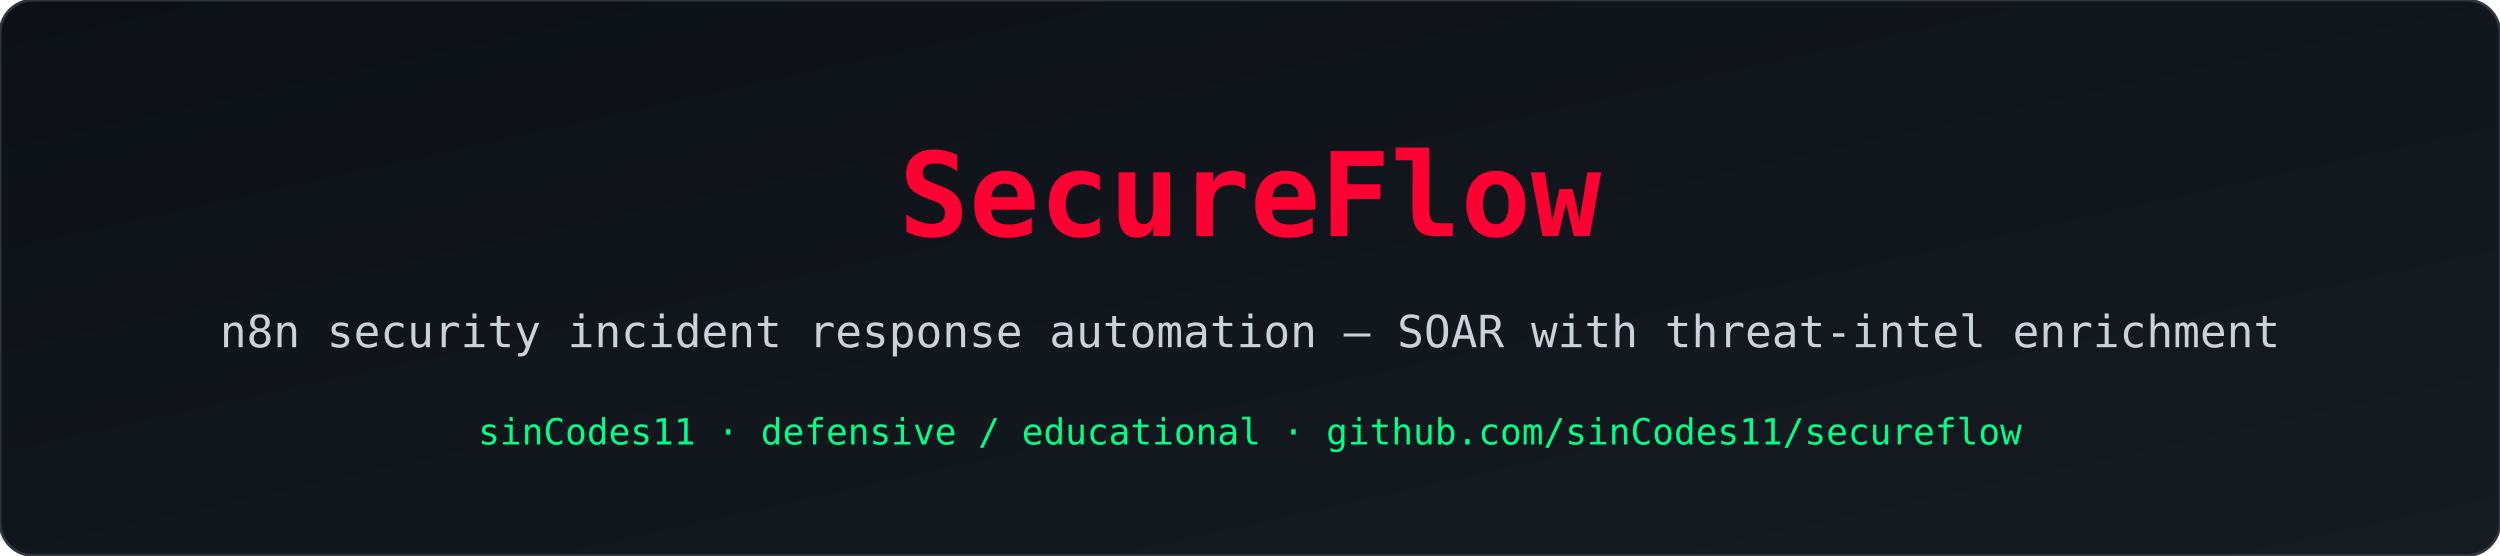
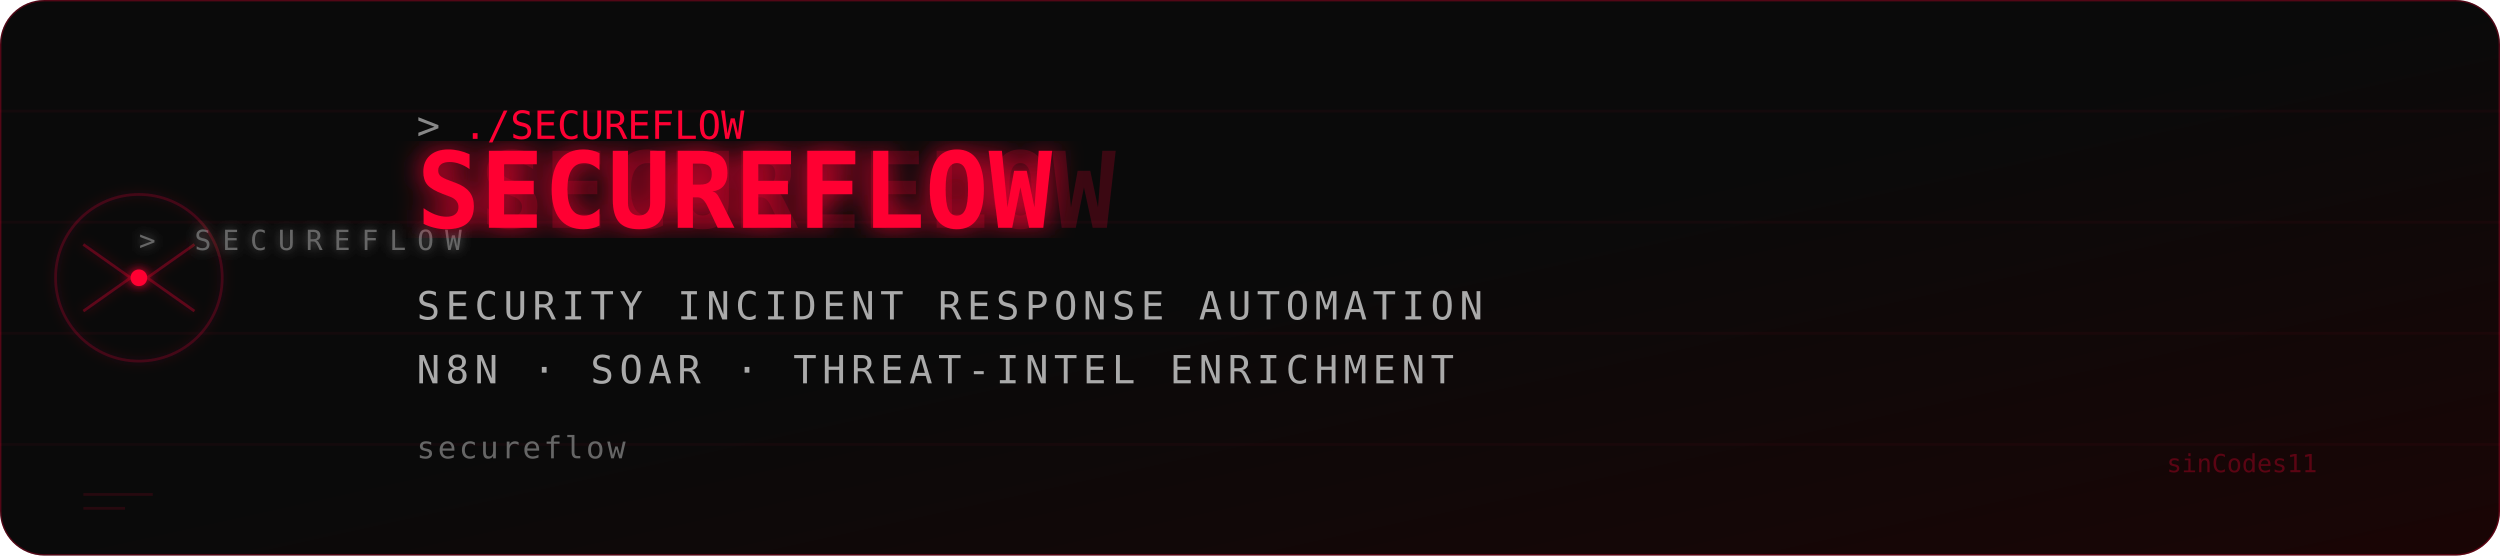
<svg xmlns="http://www.w3.org/2000/svg" viewBox="0 0 900 200" width="900" height="200">
  <defs>
    <linearGradient id="bgPr" x1="0%" y1="0%" x2="100%" y2="100%">
-       <stop offset="0%" style="stop-color:#0d1117;stop-opacity:1" />
-       <stop offset="100%" style="stop-color:#161b22;stop-opacity:1" />
+       <stop offset="0%" style="stop-color:#0a0a0a" />
+       <stop offset="50%" style="stop-color:#0a0a0a" />
+       <stop offset="100%" style="stop-color:#1a0505" />
    </linearGradient>
+     <linearGradient id="accentPr" x1="0%" y1="0%" x2="100%" y2="100%">
+       <stop offset="0%" style="stop-color:#ff0033" />
+       <stop offset="100%" style="stop-color:#ff3366" />
+     </linearGradient>
+     <linearGradient id="scanlinePr" x1="0%" y1="0%" x2="100%" y2="0%">
+       <stop offset="0%" style="stop-color:transparent" />
+       <stop offset="50%" style="stop-color:#ff0033;stop-opacity:0.12" />
+       <stop offset="100%" style="stop-color:transparent" />
+     </linearGradient>
+     <filter id="glowPr">
+       <feGaussianBlur stdDeviation="2" />
+       <feMerge>
+         <feMergeNode />
+         <feMergeNode in="SourceGraphic" />
+       </feMerge>
+     </filter>
+     <filter id="glowStrongPr">
+       <feGaussianBlur stdDeviation="5" />
+       <feMerge>
+         <feMergeNode />
+         <feMergeNode in="SourceGraphic" />
+       </feMerge>
+     </filter>
+     <clipPath id="clipPr">
+       <rect width="900" height="200" rx="16" />
+     </clipPath>
  </defs>
-   <rect width="900" height="200" rx="12" fill="url(#bgPr)" stroke="#30363d" stroke-width="1" />
-   <text x="450" y="85" font-family="monospace" font-size="42" font-weight="bold" fill="#ff0033" text-anchor="middle">SecureFlow</text>
-   <text x="450" y="125" font-family="monospace" font-size="16" fill="#c9d1d9" text-anchor="middle">n8n security incident response automation — SOAR with threat-intel enrichment</text>
-   <text x="450" y="160" font-family="monospace" font-size="13" fill="#00ff88" text-anchor="middle">sinCodes11 · defensive / educational · github.com/sinCodes11/secureflow</text>
+   <g clip-path="url(#clipPr)">
+     <rect width="900" height="200" rx="16" fill="url(#bgPr)" />
+     <rect width="900" height="200" rx="16" fill="none" stroke="#ff0033" stroke-width="1" opacity="0.3" />
+     <g opacity="0.04">
+       <line x1="0" y1="40" x2="900" y2="40" stroke="#ff0033" stroke-width="1" />
+       <line x1="0" y1="80" x2="900" y2="80" stroke="#ff0033" stroke-width="1" />
+       <line x1="0" y1="120" x2="900" y2="120" stroke="#ff0033" stroke-width="1" />
+       <line x1="0" y1="160" x2="900" y2="160" stroke="#ff0033" stroke-width="1" />
+     </g>
+     <rect x="0" y="0" width="900" height="200" fill="url(#scanlinePr)" opacity="0">
+       <animate attributeName="opacity" values="0;1;0" dur="3s" repeatCount="indefinite" />
+     </rect>
+     <line x1="0" y1="0" x2="0" y2="200" stroke="#ff0033" stroke-width="1" opacity="0">
+       <animate attributeName="x1" values="60;840" dur="4s" repeatCount="indefinite" />
+       <animate attributeName="x2" values="60;840" dur="4s" repeatCount="indefinite" />
+       <animate attributeName="opacity" values="0;0.5;0" dur="4s" repeatCount="indefinite" />
+     </line>
+     <g transform="translate(50,100)">
+       <g filter="url(#glowPr)">
+         <text x="0" y="-10" font-family="monospace" font-size="10" fill="#666" letter-spacing="4">&gt; SECUREFLOW</text>
+         <circle cx="0" cy="0" r="30" fill="none" stroke="#ff0033" stroke-width="1" opacity="0.2">
+           <animate attributeName="r" values="25;35" dur="2s" repeatCount="indefinite" />
+           <animate attributeName="opacity" values="0.2;0.05;0.2" dur="2s" repeatCount="indefinite" />
+         </circle>
+         <circle cx="0" cy="0" r="3" fill="#ff0033">
+           <animate attributeName="opacity" values="1;0.3;1" dur="1.5s" repeatCount="indefinite" />
+         </circle>
+         <g stroke="#ff0033" stroke-width="1" opacity="0.3" fill="none">
+           <path d="M3,0 L20,12" />
+           <path d="M3,0 L20,-12" />
+           <path d="M-3,0 L-20,12" />
+           <path d="M-3,0 L-20,-12" />
+         </g>
+         <circle cx="0" cy="0" r="45" fill="none" stroke="#ff0033" stroke-width="0.5" opacity="0">
+           <animate attributeName="r" values="30;55" dur="2.5s" repeatCount="indefinite" />
+           <animate attributeName="opacity" values="0.15;0" dur="2.5s" repeatCount="indefinite" />
+         </circle>
+       </g>
+     </g>
+     <g transform="translate(150,50)">
+       <text x="0" y="0" font-family="monospace" font-size="14" fill="#888">&gt; <tspan fill="#ff0033">./SECUREFLOW</tspan>
+       </text>
+       <text x="0" y="32" font-family="monospace" font-size="38" font-weight="bold" fill="#ff0033" filter="url(#glowStrongPr)">
+         SECUREFLOW
+       </text>
+       <text x="0" y="32" font-family="monospace" font-size="38" font-weight="bold" fill="#ff0033" opacity="0.2">
+         <animate attributeName="opacity" values="0.2;0.5;0.2" dur="0.04s" repeatCount="indefinite" />
+         SECUREFLOW
+       </text>
+       <text x="0" y="65" font-family="monospace" font-size="14" fill="#aaa" letter-spacing="2">SECURITY INCIDENT RESPONSE AUTOMATION</text>
+       <text x="0" y="88" font-family="monospace" font-size="14" fill="#aaa" letter-spacing="2">N8N · SOAR · THREAT-INTEL ENRICHMENT</text>
+       <text x="0" y="115" font-family="monospace" font-size="11" fill="#666" letter-spacing="1">secureflow</text>
+     </g>
+     <g transform="translate(780, 170)" opacity="0.3">
+       <text font-family="monospace" font-size="9" fill="#ff0033">sinCodes11</text>
+     </g>
+     <g transform="translate(30, 178)" opacity="0.12">
+       <line x1="0" y1="0" x2="25" y2="0" stroke="#ff0033" stroke-width="1">
+         <animate attributeName="x2" values="0;25;0" dur="2s" repeatCount="indefinite" />
+       </line>
+       <line x1="0" y1="5" x2="15" y2="5" stroke="#ff0033" stroke-width="1">
+         <animate attributeName="x2" values="0;15;0" dur="2.5s" repeatCount="indefinite" />
+       </line>
+     </g>
+   </g>
</svg>
